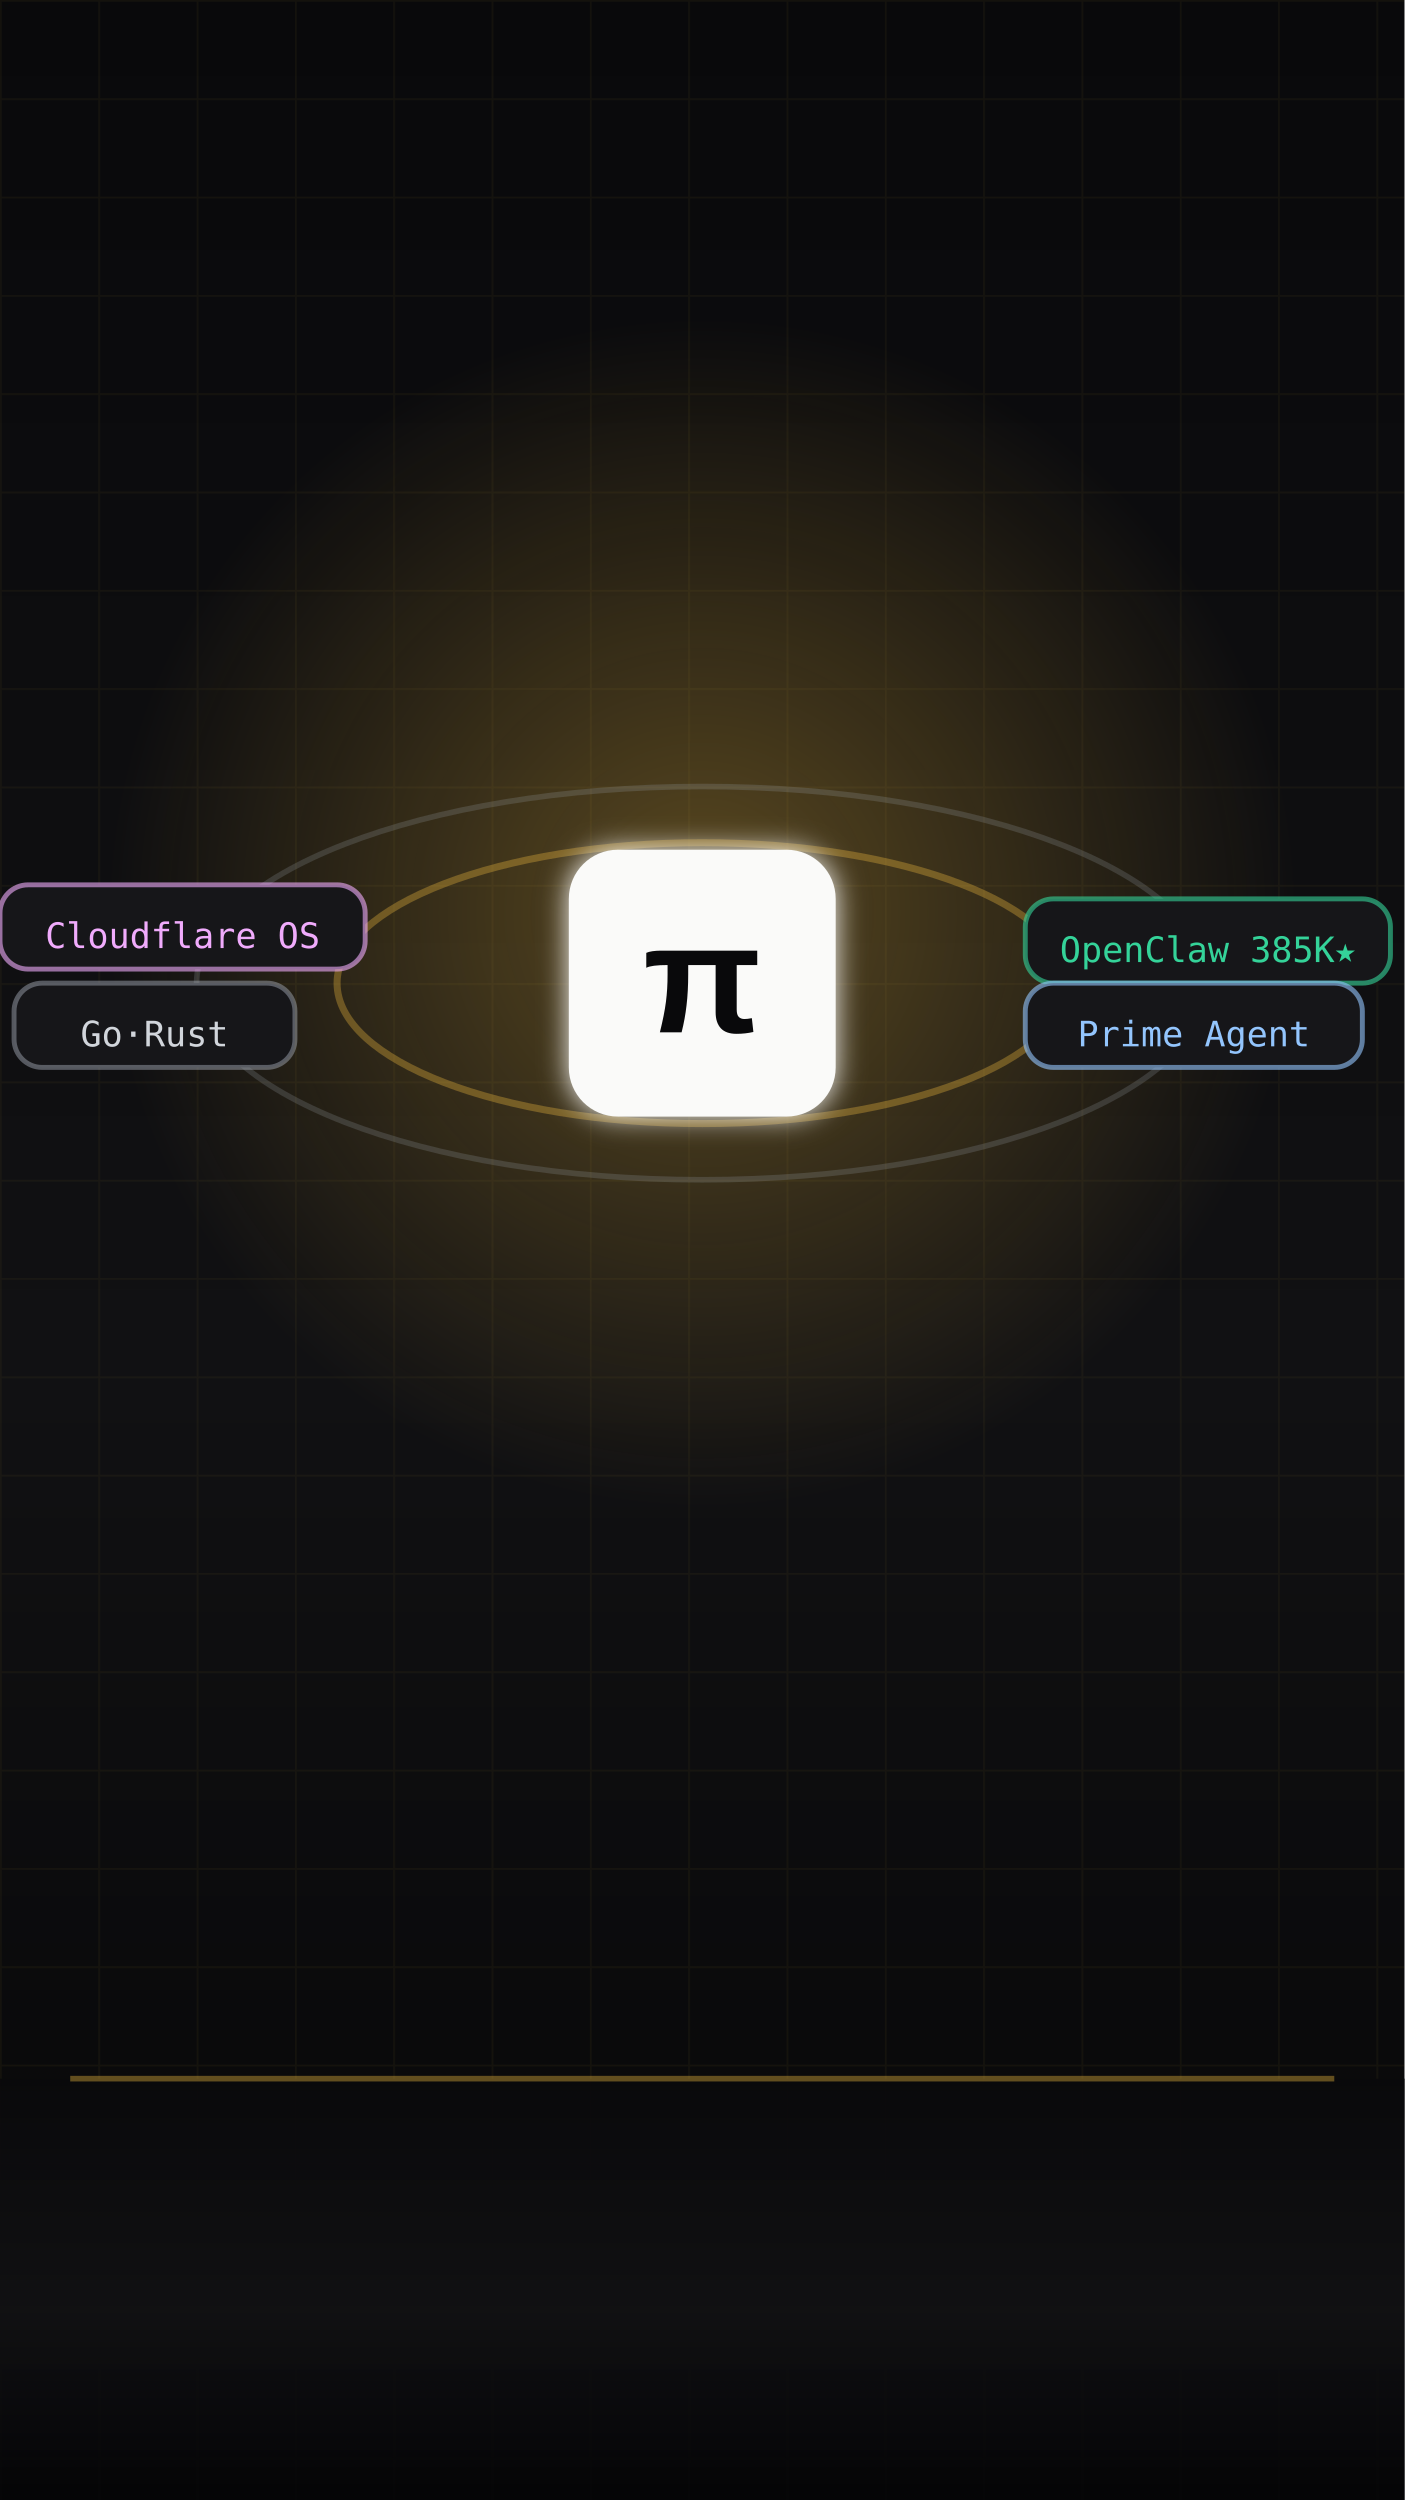
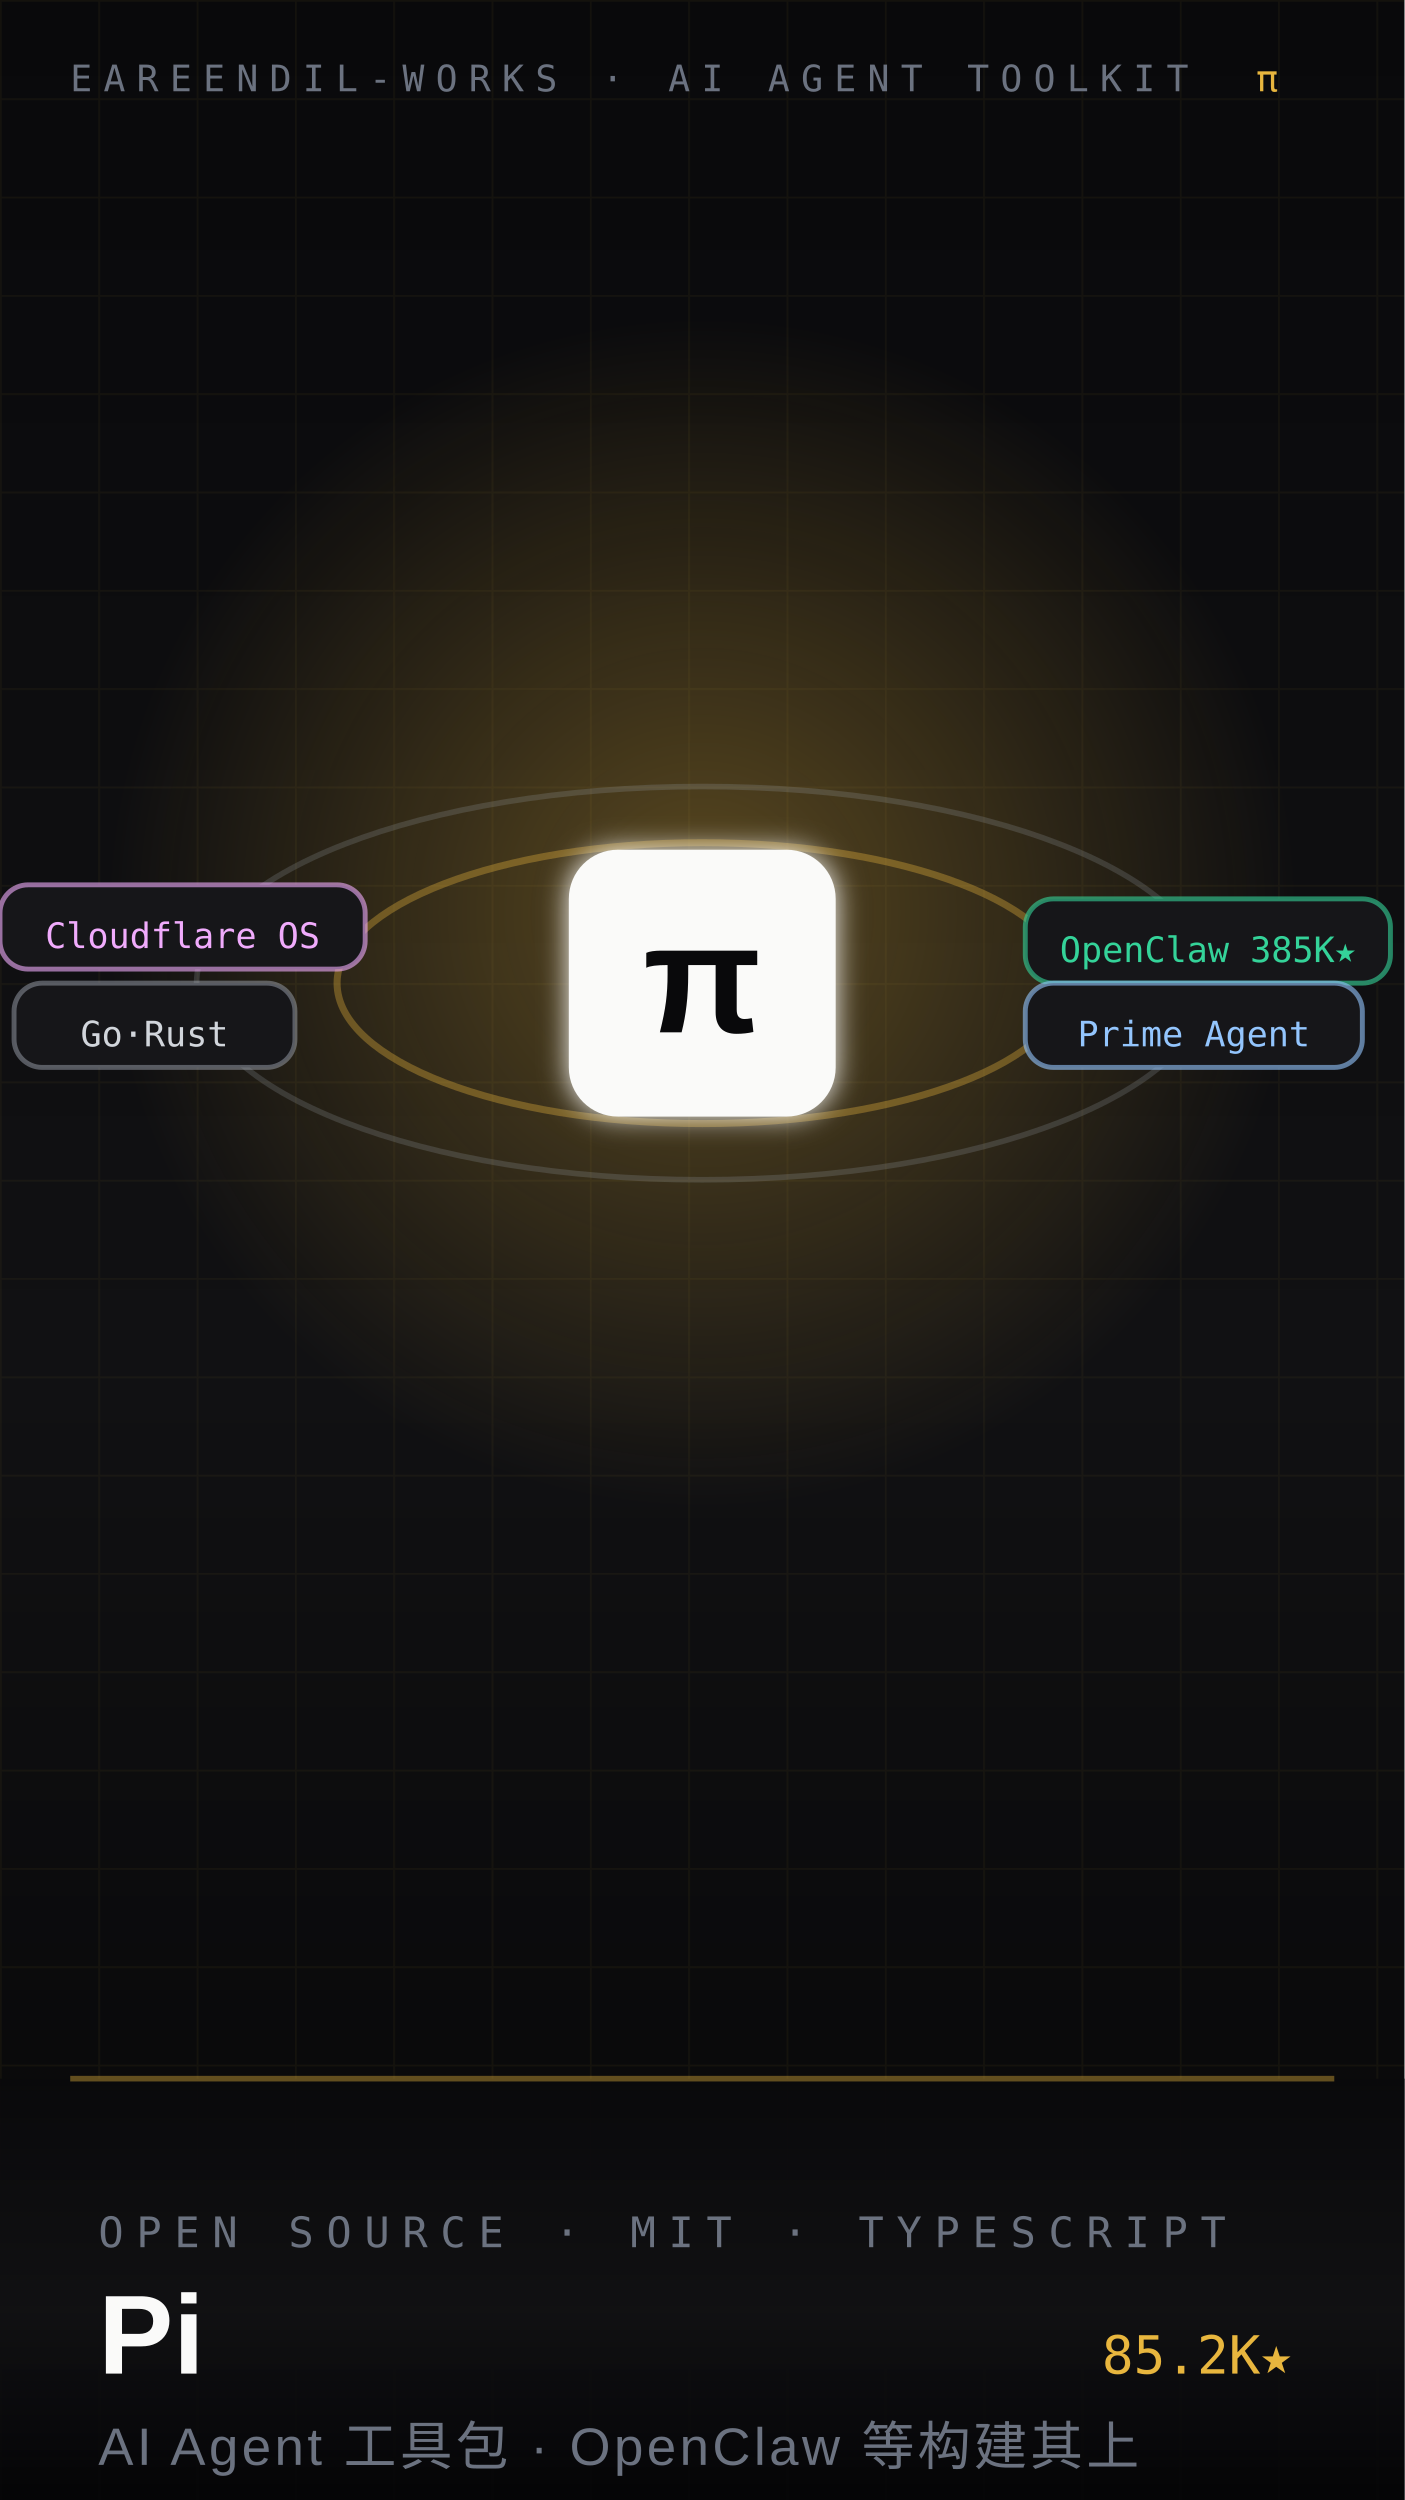
<svg xmlns="http://www.w3.org/2000/svg" width="200" height="356" viewBox="0 0 200 356" role="img" aria-label="Pi — AI Agent 工具包">
  <defs>
    <linearGradient id="bg" x1="0" y1="0" x2="0" y2="1">
      <stop offset="0" stop-color="#09090B" />
      <stop offset="0.55" stop-color="#111113" />
      <stop offset="1" stop-color="#050506" />
    </linearGradient>
    <radialGradient id="glow" cx="0.5" cy="0.5" r="0.5">
      <stop offset="0" stop-color="#E8B63E" stop-opacity="0.35" />
      <stop offset="1" stop-color="#E8B63E" stop-opacity="0" />
    </radialGradient>
    <filter id="neon" x="-80%" y="-80%" width="260%" height="260%">
      <feGaussianBlur stdDeviation="2" result="b" />
      <feMerge>
        <feMergeNode in="b" />
        <feMergeNode in="SourceGraphic" />
      </feMerge>
    </filter>
    <pattern id="grid" width="14" height="14" patternUnits="userSpaceOnUse">
      <path d="M14 0H0V14" fill="none" stroke="#E8B63E" stroke-opacity="0.05" stroke-width="0.5" />
    </pattern>
  </defs>
  <rect width="200" height="356" fill="url(#bg)" />
  <rect width="200" height="356" fill="url(#grid)" />
  <circle cx="100" cy="130" r="85" fill="url(#glow)" />
  <g font-family="monospace" font-size="5.2" letter-spacing="1.6" fill="#6B7280">
+     <text x="10" y="13">EAREENDIL-WORKS · AI AGENT TOOLKIT</text>
+     <text x="182" y="13" text-anchor="end" fill="#E8B63E">π</text>
  </g>
  <g transform="translate(100,140)">
    <ellipse cx="0" cy="0" rx="52" ry="20" fill="none" stroke="#E8B63E" stroke-opacity="0.35" stroke-width="1">
      <animateTransform attributeName="transform" type="rotate" from="0" to="360" dur="16s" repeatCount="indefinite" />
    </ellipse>
    <ellipse cx="0" cy="0" rx="72" ry="28" fill="none" stroke="#9CA3AF" stroke-opacity="0.22" stroke-width="0.8">
      <animateTransform attributeName="transform" type="rotate" from="360" to="0" dur="26s" repeatCount="indefinite" />
    </ellipse>
    <rect x="-19" y="-19" width="38" height="38" rx="7" fill="#FAFAF9" filter="url(#neon)">
      <animate attributeName="opacity" values="0.85;1;0.85" dur="3s" repeatCount="indefinite" />
    </rect>
    <text x="0" y="7" text-anchor="middle" font-family="'Helvetica Neue', Arial, sans-serif" font-size="22" font-weight="700" fill="#09090B">π</text>
    <g font-family="monospace" font-size="5">
      <g>
        <animateTransform attributeName="transform" type="rotate" from="0" to="360" dur="16s" repeatCount="indefinite" />
        <rect x="46" y="-12" width="52" height="12" rx="4" fill="#161619" stroke="#34D399" stroke-opacity="0.6" stroke-width="0.7" />
        <text x="72" y="-3" text-anchor="middle" fill="#34D399">OpenClaw 385K★</text>
      </g>
      <g>
        <animateTransform attributeName="transform" type="rotate" from="0" to="360" dur="16s" repeatCount="indefinite" />
        <rect x="46" y="0" width="48" height="12" rx="4" fill="#161619" stroke="#93C5FD" stroke-opacity="0.6" stroke-width="0.7" />
        <text x="70" y="9" text-anchor="middle" fill="#93C5FD">Prime Agent</text>
      </g>
      <g>
        <animateTransform attributeName="transform" type="rotate" from="360" to="0" dur="26s" repeatCount="indefinite" />
        <rect x="-100" y="-14" width="52" height="12" rx="4" fill="#161619" stroke="#F0ABFC" stroke-opacity="0.6" stroke-width="0.7" />
        <text x="-74" y="-5" text-anchor="middle" fill="#F0ABFC">Cloudflare OS</text>
      </g>
      <g>
        <animateTransform attributeName="transform" type="rotate" from="360" to="0" dur="26s" repeatCount="indefinite" />
        <rect x="-98" y="0" width="40" height="12" rx="4" fill="#161619" stroke="#9CA3AF" stroke-opacity="0.5" stroke-width="0.7" />
        <text x="-78" y="9" text-anchor="middle" fill="#D1D5DB">Go·Rust</text>
      </g>
    </g>
  </g>
  <rect x="0" y="296" width="200" height="60" fill="url(#bg)" fill-opacity="0.92" />
  <line x1="10" y1="296" x2="190" y2="296" stroke="#E8B63E" stroke-opacity="0.4" stroke-width="0.8" />
+   <text x="14" y="320" font-family="monospace" font-size="6" letter-spacing="1.8" fill="#6B7280">OPEN SOURCE · MIT · TYPESCRIPT</text>
+   <text x="14" y="338" font-family="'Helvetica Neue', Arial, sans-serif" font-size="16" font-weight="700" fill="#FAFAF9">Pi<span fill="#E8B63E" font-size="12">.</span>
+   </text>
+   <text x="184" y="338" text-anchor="end" font-family="monospace" font-size="7.5" fill="#E8B63E">85.2K★</text>
+   <text x="14" y="351" font-family="'Helvetica Neue', Arial, sans-serif" font-size="7.5" letter-spacing="0.5" fill="#6B7280">AI Agent 工具包 · OpenClaw 等构建其上</text>
</svg>
